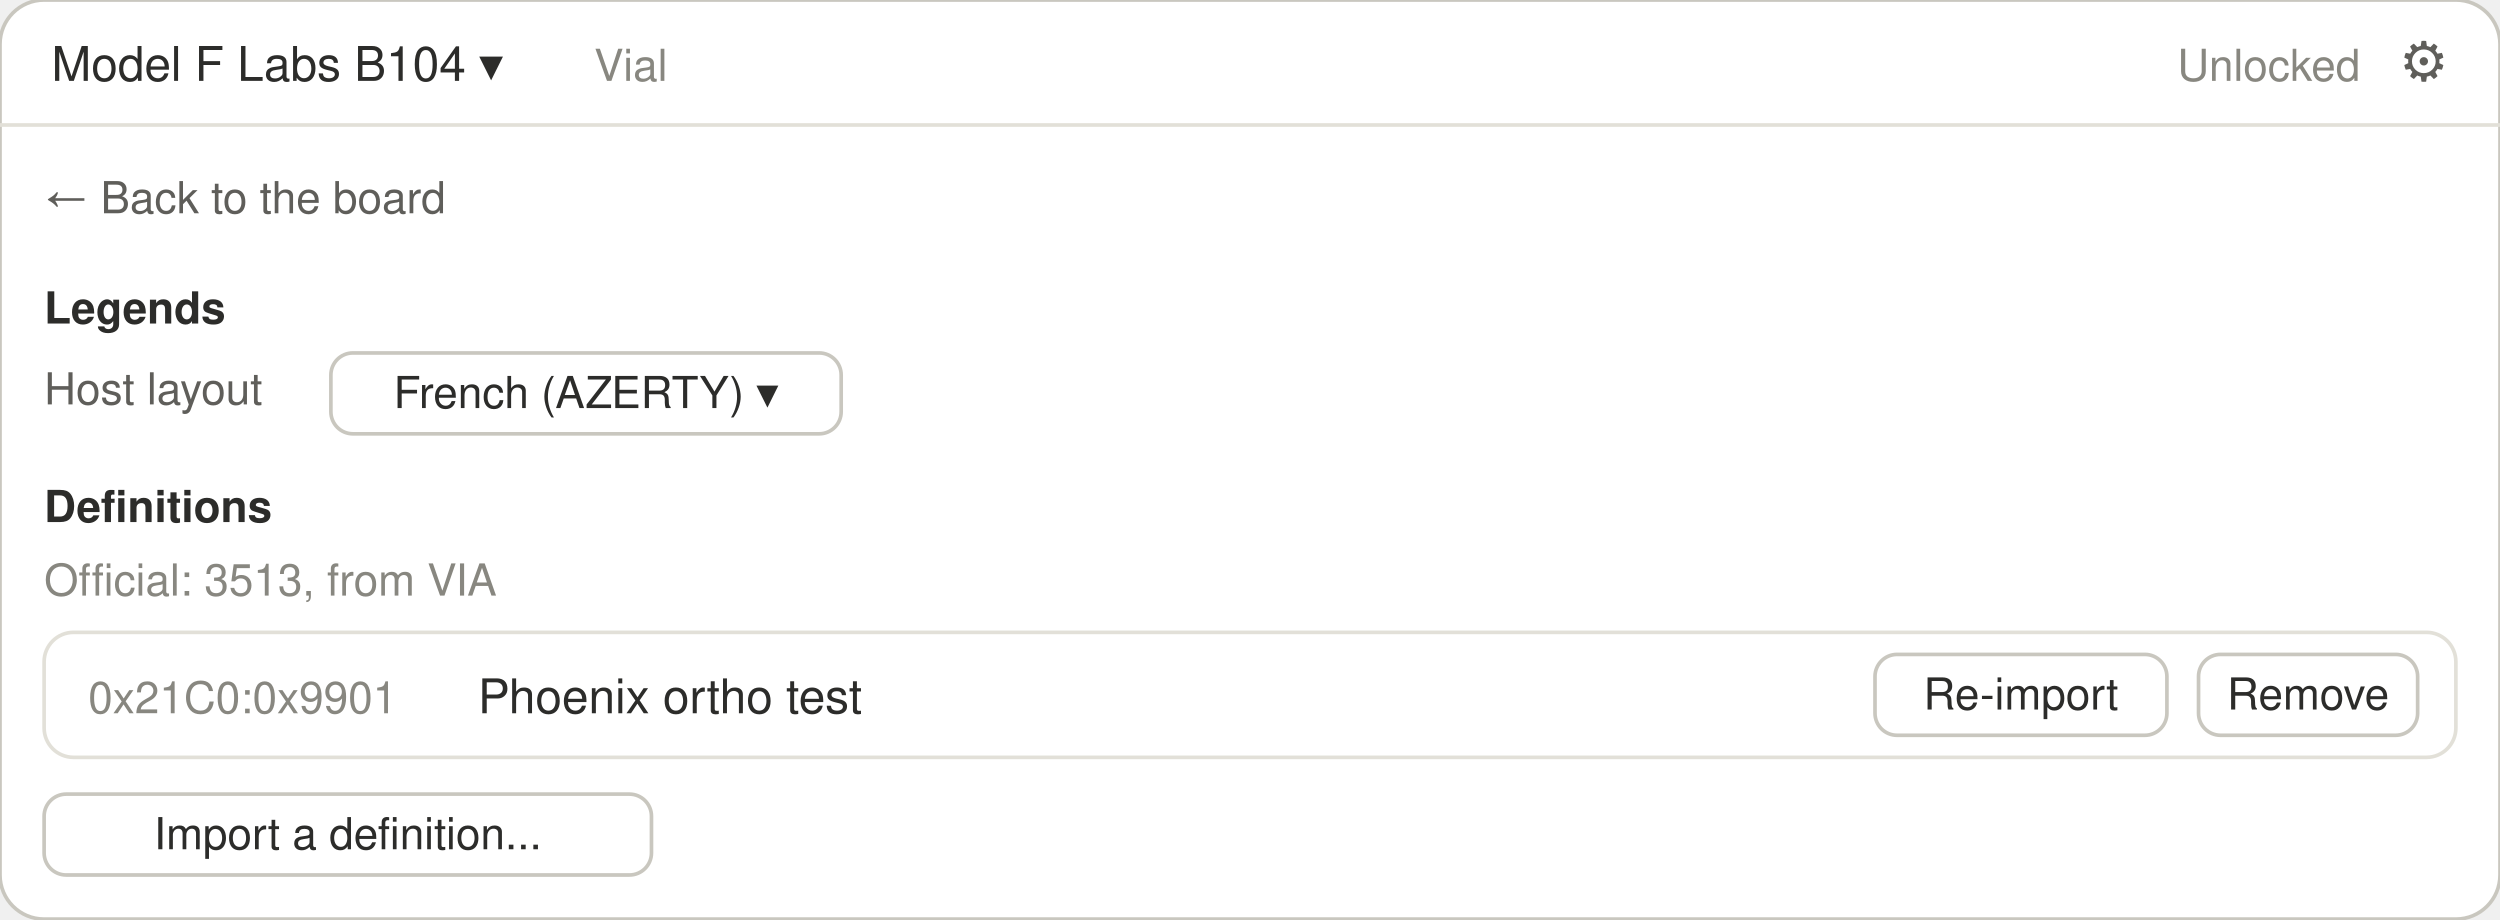
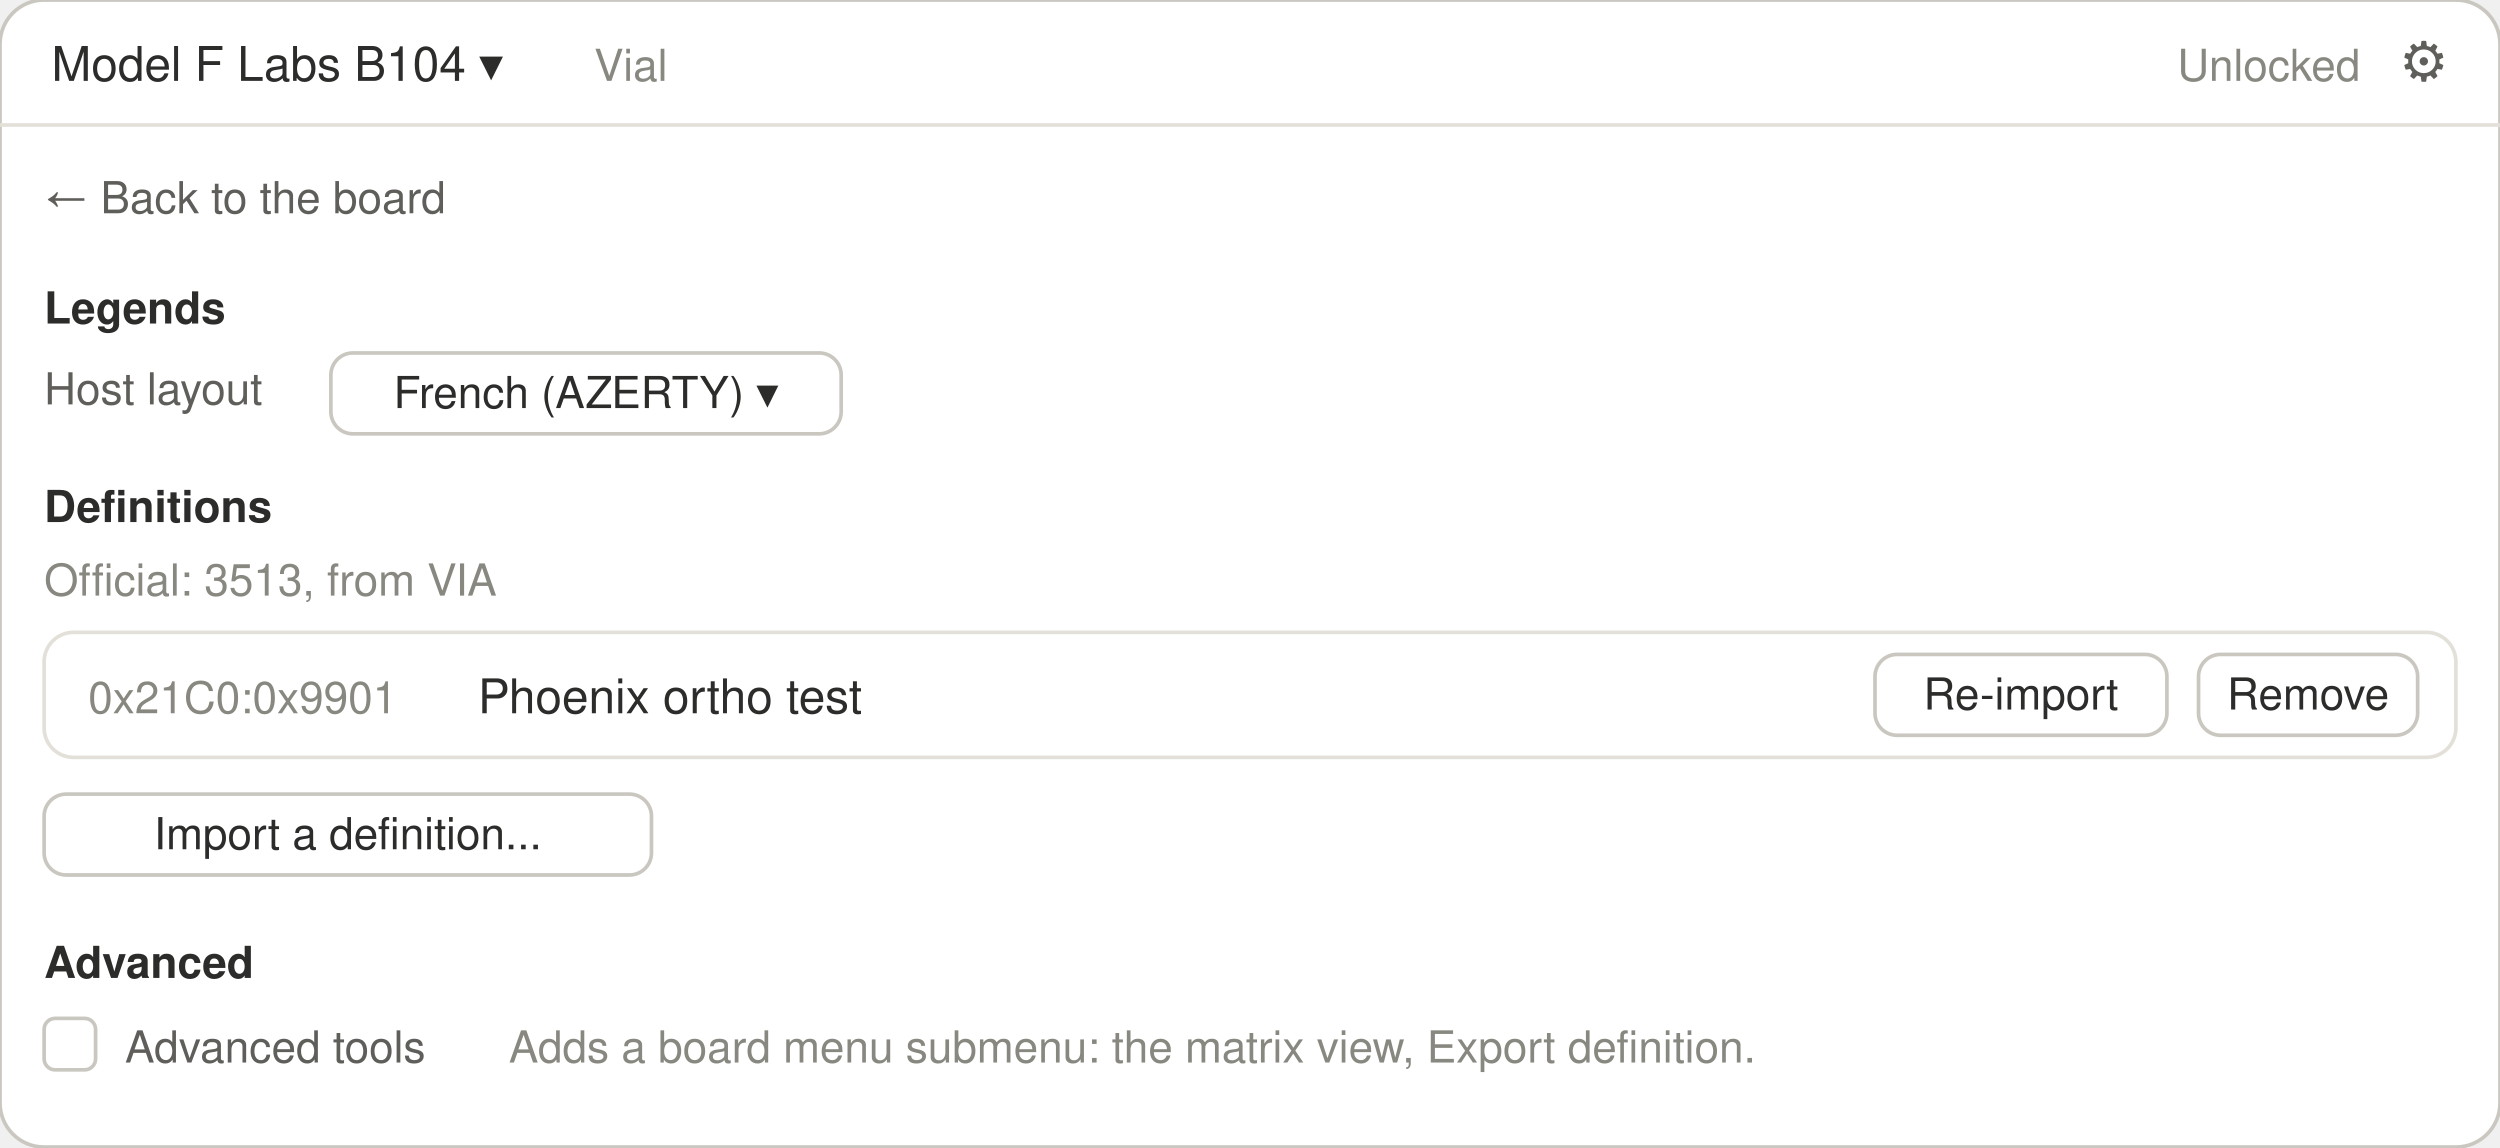
- <svg xmlns="http://www.w3.org/2000/svg" width="680" height="250" viewBox="0 0 680 250">
-   <rect x="0.0" y="0.0" width="680.0" height="250.0" rx="12" fill="#FFFFFF" stroke="#C9C7BF" stroke-width="1" />
+ <svg xmlns="http://www.w3.org/2000/svg" width="680" height="312" viewBox="0 0 680 312">
+   <rect x="0.0" y="0.0" width="680.0" height="312.0" rx="12" fill="#FFFFFF" stroke="#C9C7BF" stroke-width="1" />
  <text x="14.0" y="22.0" font-family="Segoe UI, Helvetica, Arial, sans-serif" font-size="13" fill="#2C2C2A" text-anchor="start" font-weight="400">Model F Labs B104  ▾</text>
  <text x="161.6" y="22.0" font-family="Segoe UI, Helvetica, Arial, sans-serif" font-size="12" fill="#888780" text-anchor="start" font-weight="400">Vial</text>
  <text x="666.0" y="22.0" font-family="Segoe UI, Helvetica, Arial, sans-serif" font-size="15" fill="#5F5E5A" text-anchor="end" font-weight="400">⚙</text>
  <text x="642.0" y="22.0" font-family="Segoe UI, Helvetica, Arial, sans-serif" font-size="12" fill="#888780" text-anchor="end" font-weight="400">Unlocked</text>
  <line x1="0" y1="34" x2="680" y2="34" stroke="#E2E0D8" stroke-width="1" />
  <text x="12.0" y="58.0" font-family="Segoe UI, Helvetica, Arial, sans-serif" font-size="12" fill="#5F5E5A" text-anchor="start" font-weight="400">← Back to the board</text>
  <text x="12.0" y="88.0" font-family="Segoe UI, Helvetica, Arial, sans-serif" font-size="12" fill="#2C2C2A" text-anchor="start" font-weight="600">Legends</text>
  <text x="12.0" y="110.0" font-family="Segoe UI, Helvetica, Arial, sans-serif" font-size="12" fill="#5F5E5A" text-anchor="start" font-weight="400">Host layout</text>
  <rect x="90.0" y="96.0" width="138.8" height="22.0" rx="6" fill="#FFFFFF" stroke="#C9C7BF" stroke-width="1" />
  <text x="159.4" y="111.0" font-family="Segoe UI, Helvetica, Arial, sans-serif" font-size="12" fill="#2C2C2A" text-anchor="middle" font-weight="400">French (AZERTY)  ▾</text>
  <text x="12.0" y="142.0" font-family="Segoe UI, Helvetica, Arial, sans-serif" font-size="12" fill="#2C2C2A" text-anchor="start" font-weight="600">Definitions</text>
  <text x="12.0" y="162.0" font-family="Segoe UI, Helvetica, Arial, sans-serif" font-size="12" fill="#888780" text-anchor="start" font-weight="400">Official: 3513, from VIA</text>
  <rect x="12.0" y="172.0" width="656.0" height="34.0" rx="8" fill="#FFFFFF" stroke="#E2E0D8" stroke-width="1" />
  <text x="24.0" y="194.0" font-family="Segoe UI, Helvetica, Arial, sans-serif" font-size="12" fill="#888780" text-anchor="start" font-weight="400">0x21C0:0x9901</text>
  <text x="130.0" y="194.0" font-family="Segoe UI, Helvetica, Arial, sans-serif" font-size="13" fill="#2C2C2A" text-anchor="start" font-weight="400">Phoenix ortho test</text>
  <rect x="510.0" y="178.0" width="79.4" height="22.0" rx="6" fill="#FFFFFF" stroke="#C9C7BF" stroke-width="1" />
  <text x="549.7" y="193.0" font-family="Segoe UI, Helvetica, Arial, sans-serif" font-size="12" fill="#2C2C2A" text-anchor="middle" font-weight="400">Re-import</text>
  <rect x="598.0" y="178.0" width="59.6" height="22.0" rx="6" fill="#FFFFFF" stroke="#C9C7BF" stroke-width="1" />
  <text x="627.8" y="193.0" font-family="Segoe UI, Helvetica, Arial, sans-serif" font-size="12" fill="#2C2C2A" text-anchor="middle" font-weight="400">Remove</text>
  <rect x="12.0" y="216.0" width="165.2" height="22.0" rx="6" fill="#FFFFFF" stroke="#C9C7BF" stroke-width="1" />
  <text x="94.6" y="231.0" font-family="Segoe UI, Helvetica, Arial, sans-serif" font-size="12" fill="#2C2C2A" text-anchor="middle" font-weight="400">Import a definition...</text>
+   <text x="12.0" y="266.0" font-family="Segoe UI, Helvetica, Arial, sans-serif" font-size="12" fill="#2C2C2A" text-anchor="start" font-weight="600">Advanced</text>
+   <rect x="12.0" y="277.0" width="14.0" height="14.0" rx="3" fill="#FFFFFF" stroke="#C9C7BF" stroke-width="1" />
+   <text x="34.0" y="289.0" font-family="Segoe UI, Helvetica, Arial, sans-serif" font-size="12" fill="#5F5E5A" text-anchor="start" font-weight="400">Advanced tools</text>
+   <text x="138.4" y="289.0" font-family="Segoe UI, Helvetica, Arial, sans-serif" font-size="12" fill="#888780" text-anchor="start" font-weight="400">Adds a board menu submenu: the matrix view, Export definition.</text>
</svg>
